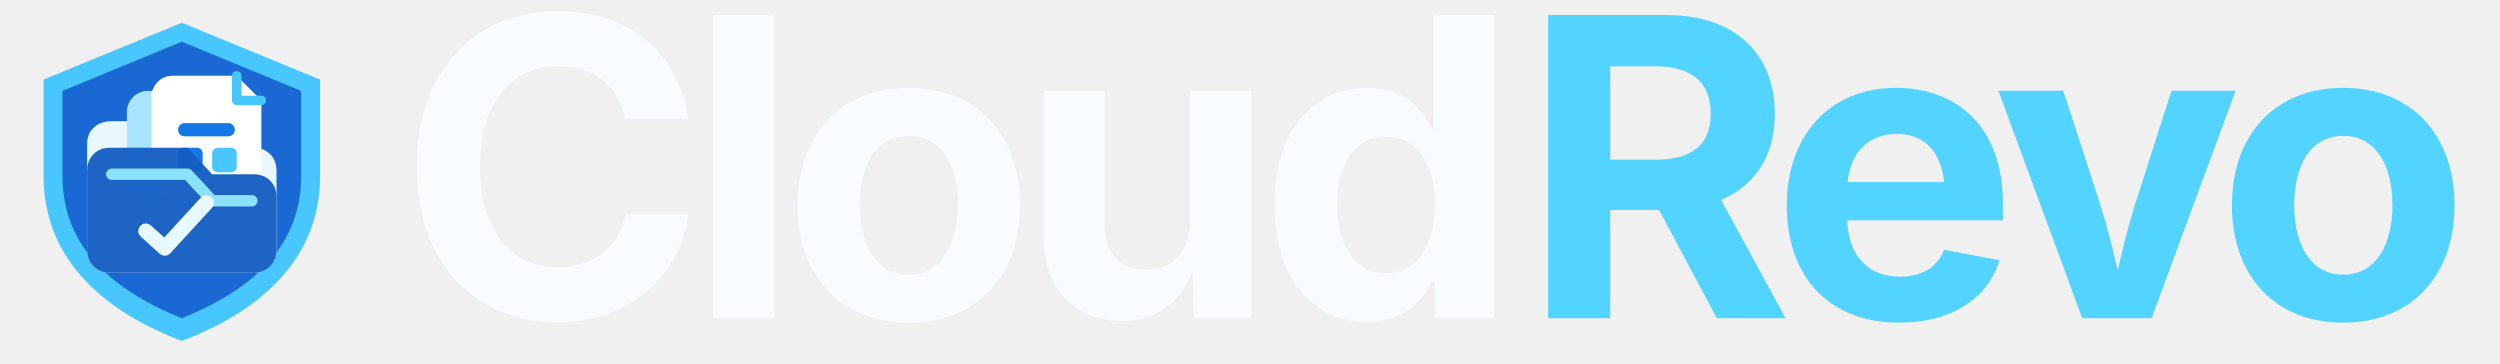
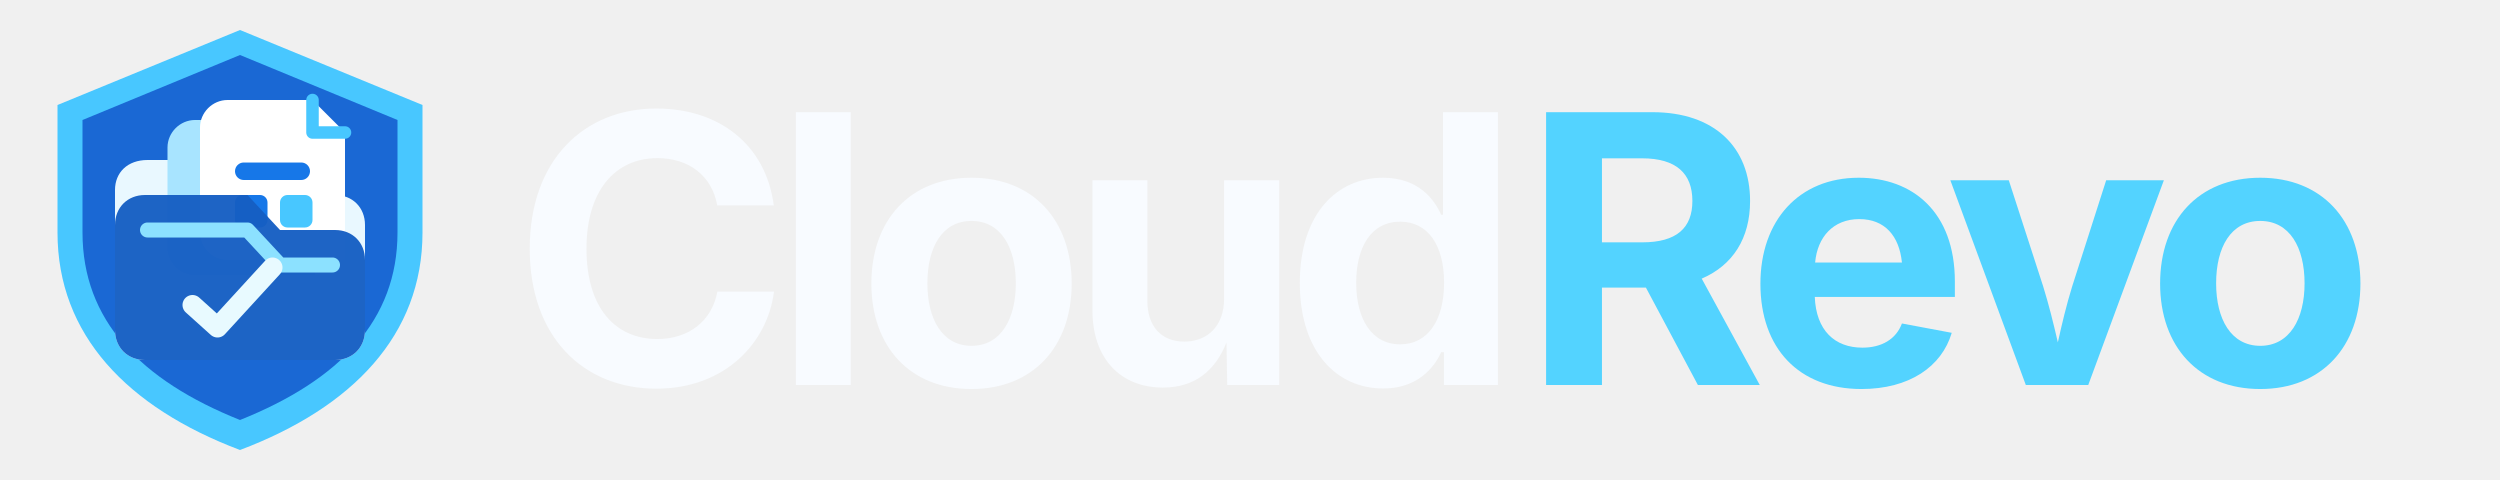
- <svg xmlns="http://www.w3.org/2000/svg" viewBox="0 0 1320 192" role="img" aria-labelledby="title desc">
+ <svg xmlns="http://www.w3.org/2000/svg" viewBox="0 0 1000 192" role="img" aria-labelledby="title desc">
  <path d="M96 12 169 42v51c0 41-28 70-73 87-45-17-73-46-73-87V42l73-30Z" fill="#48c7ff" />
  <path d="M96 22 159 48v45c0 35-23 59-63 75-40-16-63-40-63-75V48l63-26Z" fill="#1a68d4" />
  <path d="M59 64h40l13 14h22c7 0 12 5 12 12v42c0 7-5 12-12 12H58c-7 0-12-5-12-12V76c0-7 5-12 13-12Z" fill="#e9f8ff" />
  <path d="M78 48h35l13 13v49H78c-6 0-11-5-11-11V59c0-6 5-11 11-11Z" fill="#a8e4ff" />
  <path d="M91 40h34l13 13v51H91c-6 0-11-5-11-11V51c0-6 5-11 11-11Z" fill="#fff" />
  <path d="M125 40v13h13" fill="none" stroke="#48c7ff" stroke-linecap="round" stroke-linejoin="round" stroke-width="5" />
  <rect x="94" y="65" width="30" height="7" rx="3.5" fill="#1677e8" />
  <rect x="94" y="78" width="13" height="13" rx="3" fill="#1677e8" />
  <rect x="112" y="78" width="13" height="13" rx="3" fill="#48c7ff" />
  <path d="M58 78h41l13 14h22c7 0 12 5 12 12v28c0 7-5 12-12 12H58c-7 0-12-5-12-12V90c0-7 5-12 12-12Z" fill="#155ec3" opacity=".96" />
  <path d="M59 92h40l13 14h21" fill="none" stroke="#8ce1ff" stroke-linecap="round" stroke-linejoin="round" stroke-width="6" />
  <path d="m77 122 10 9 22-24" fill="none" stroke="#e8faff" stroke-linecap="round" stroke-linejoin="round" stroke-width="8" />
-   <text x="210" y="168" fill="#f8fbff" font-family="ui-sans-serif, system-ui, -apple-system, BlinkMacSystemFont, &quot;Segoe UI&quot;, sans-serif" font-size="220" font-weight="700" letter-spacing="-10">Cloud<tspan fill="#53d3ff">Revo</tspan>
+   <text x="205" y="154" fill="#f8fbff" font-family="ui-sans-serif, system-ui, -apple-system, BlinkMacSystemFont, &quot;Segoe UI&quot;, sans-serif" font-size="150" font-weight="700" letter-spacing="-7">Cloud<tspan fill="#53d3ff">Revo</tspan>
  </text>
</svg>
